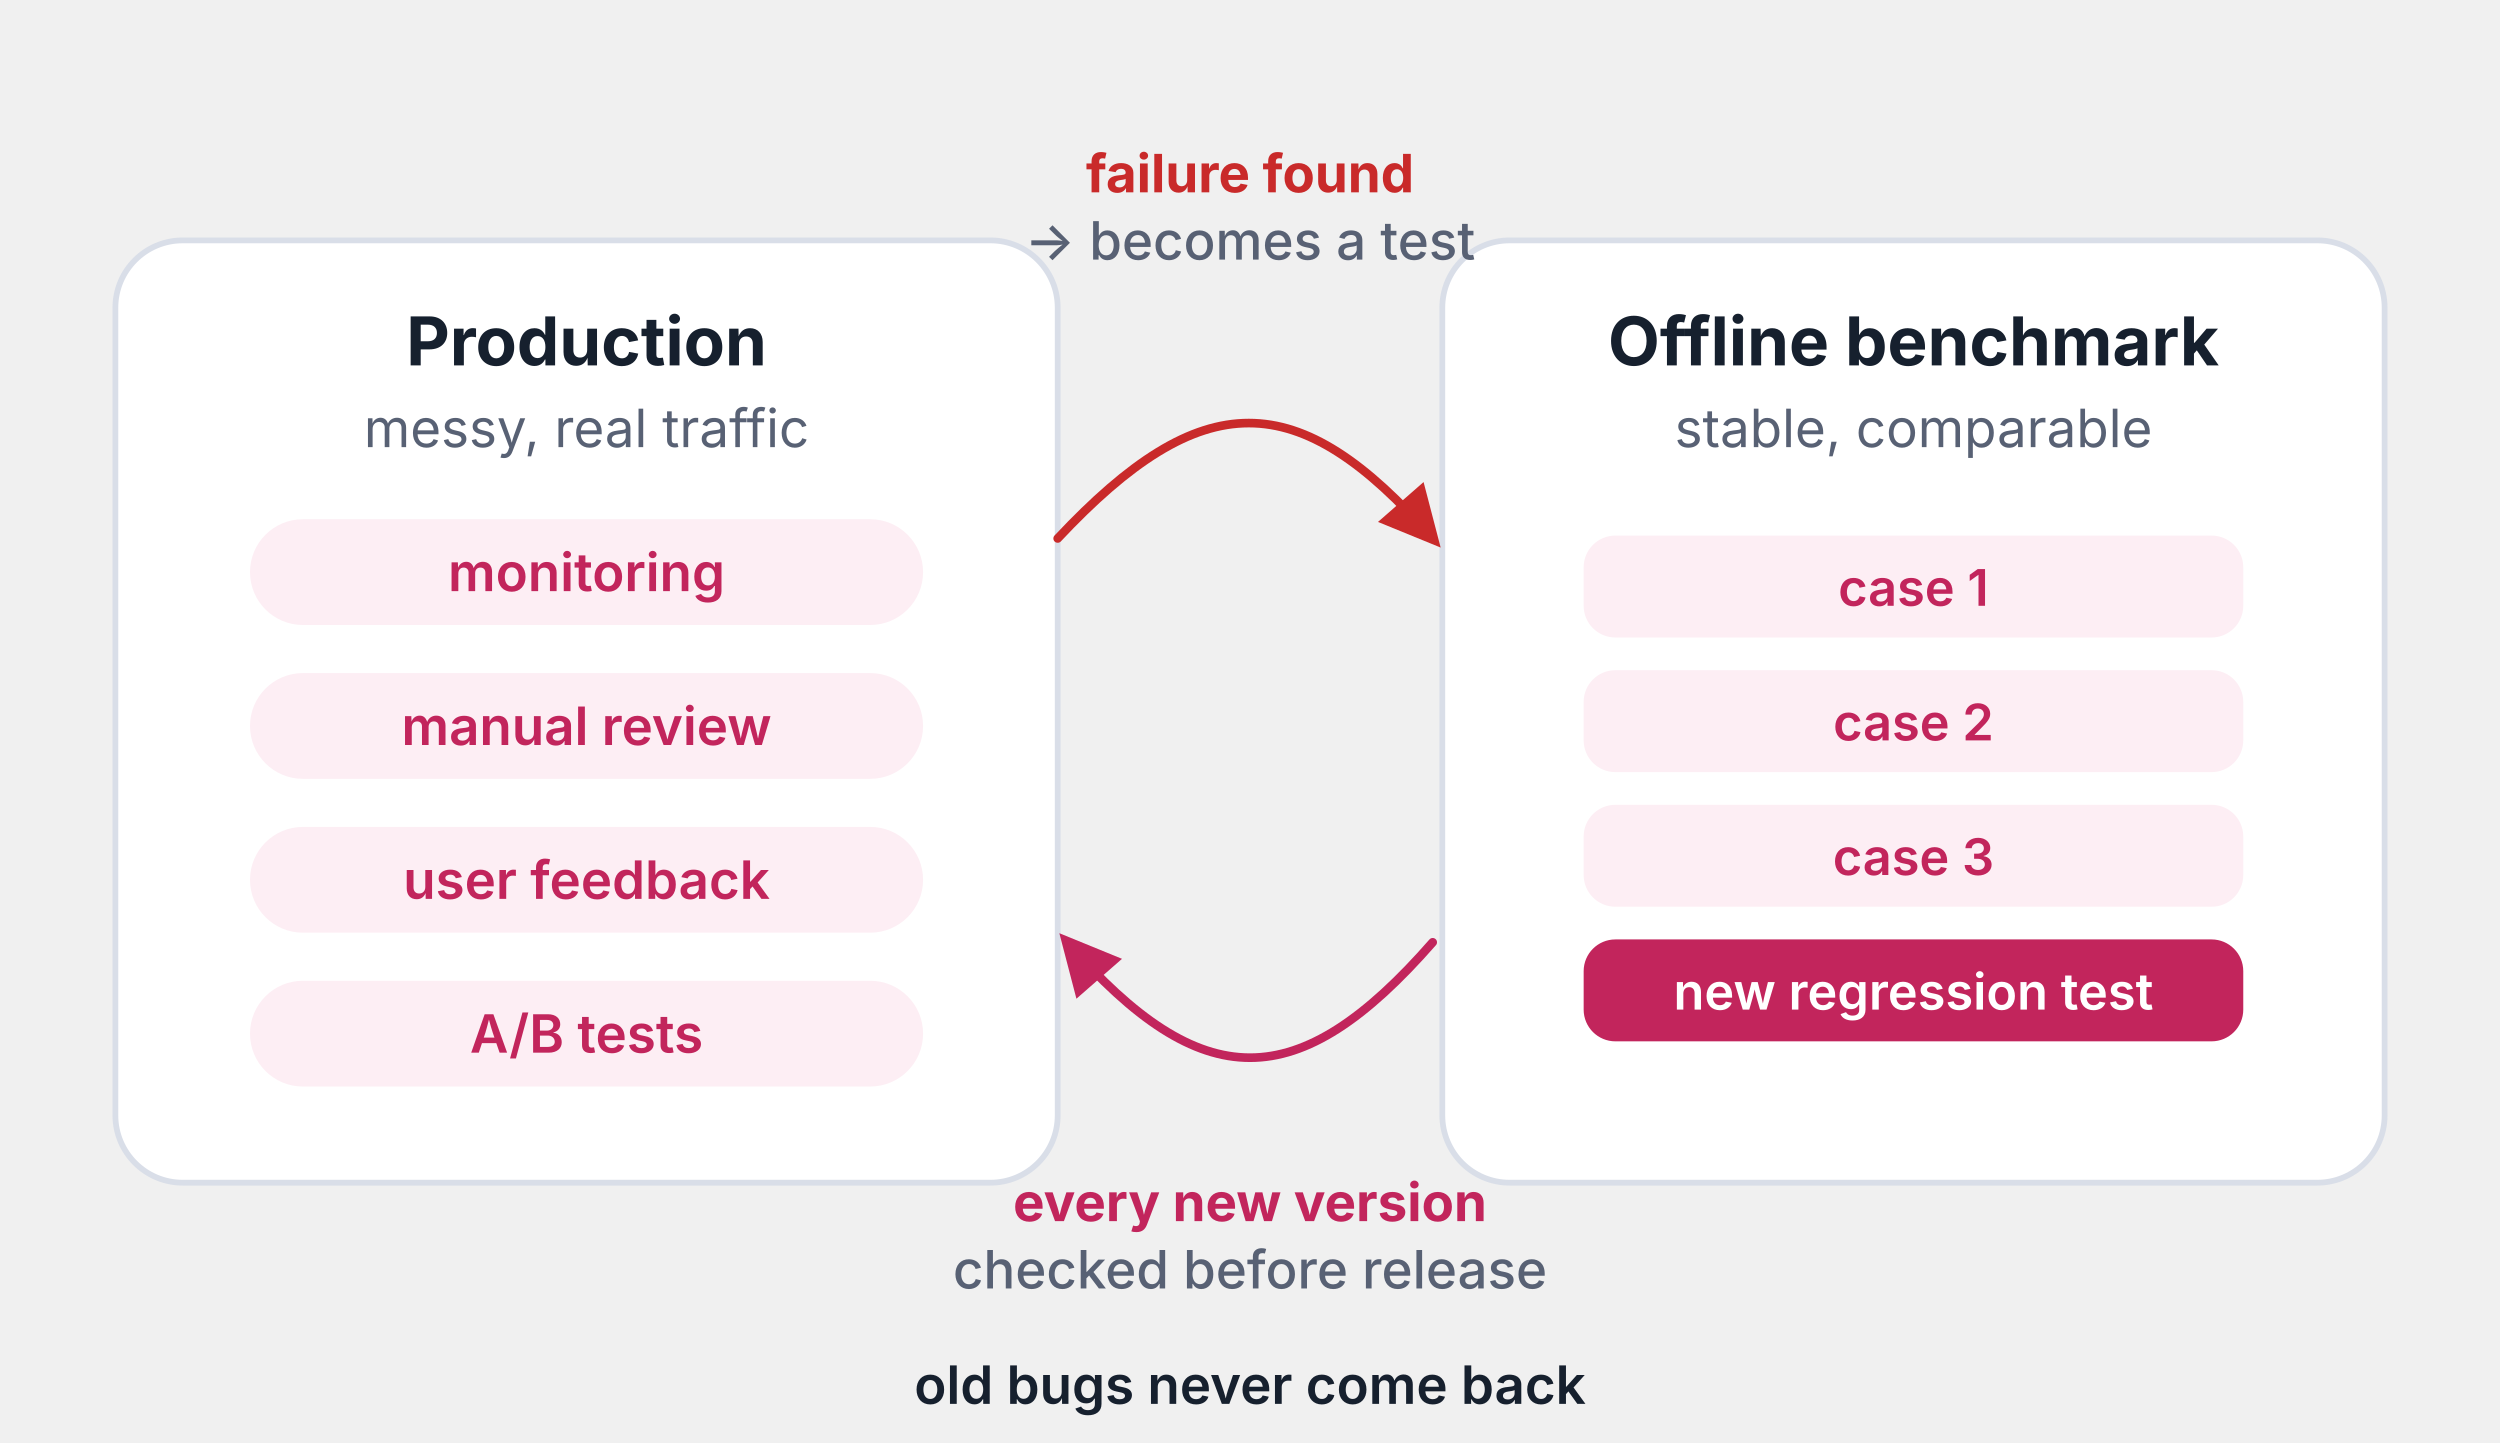
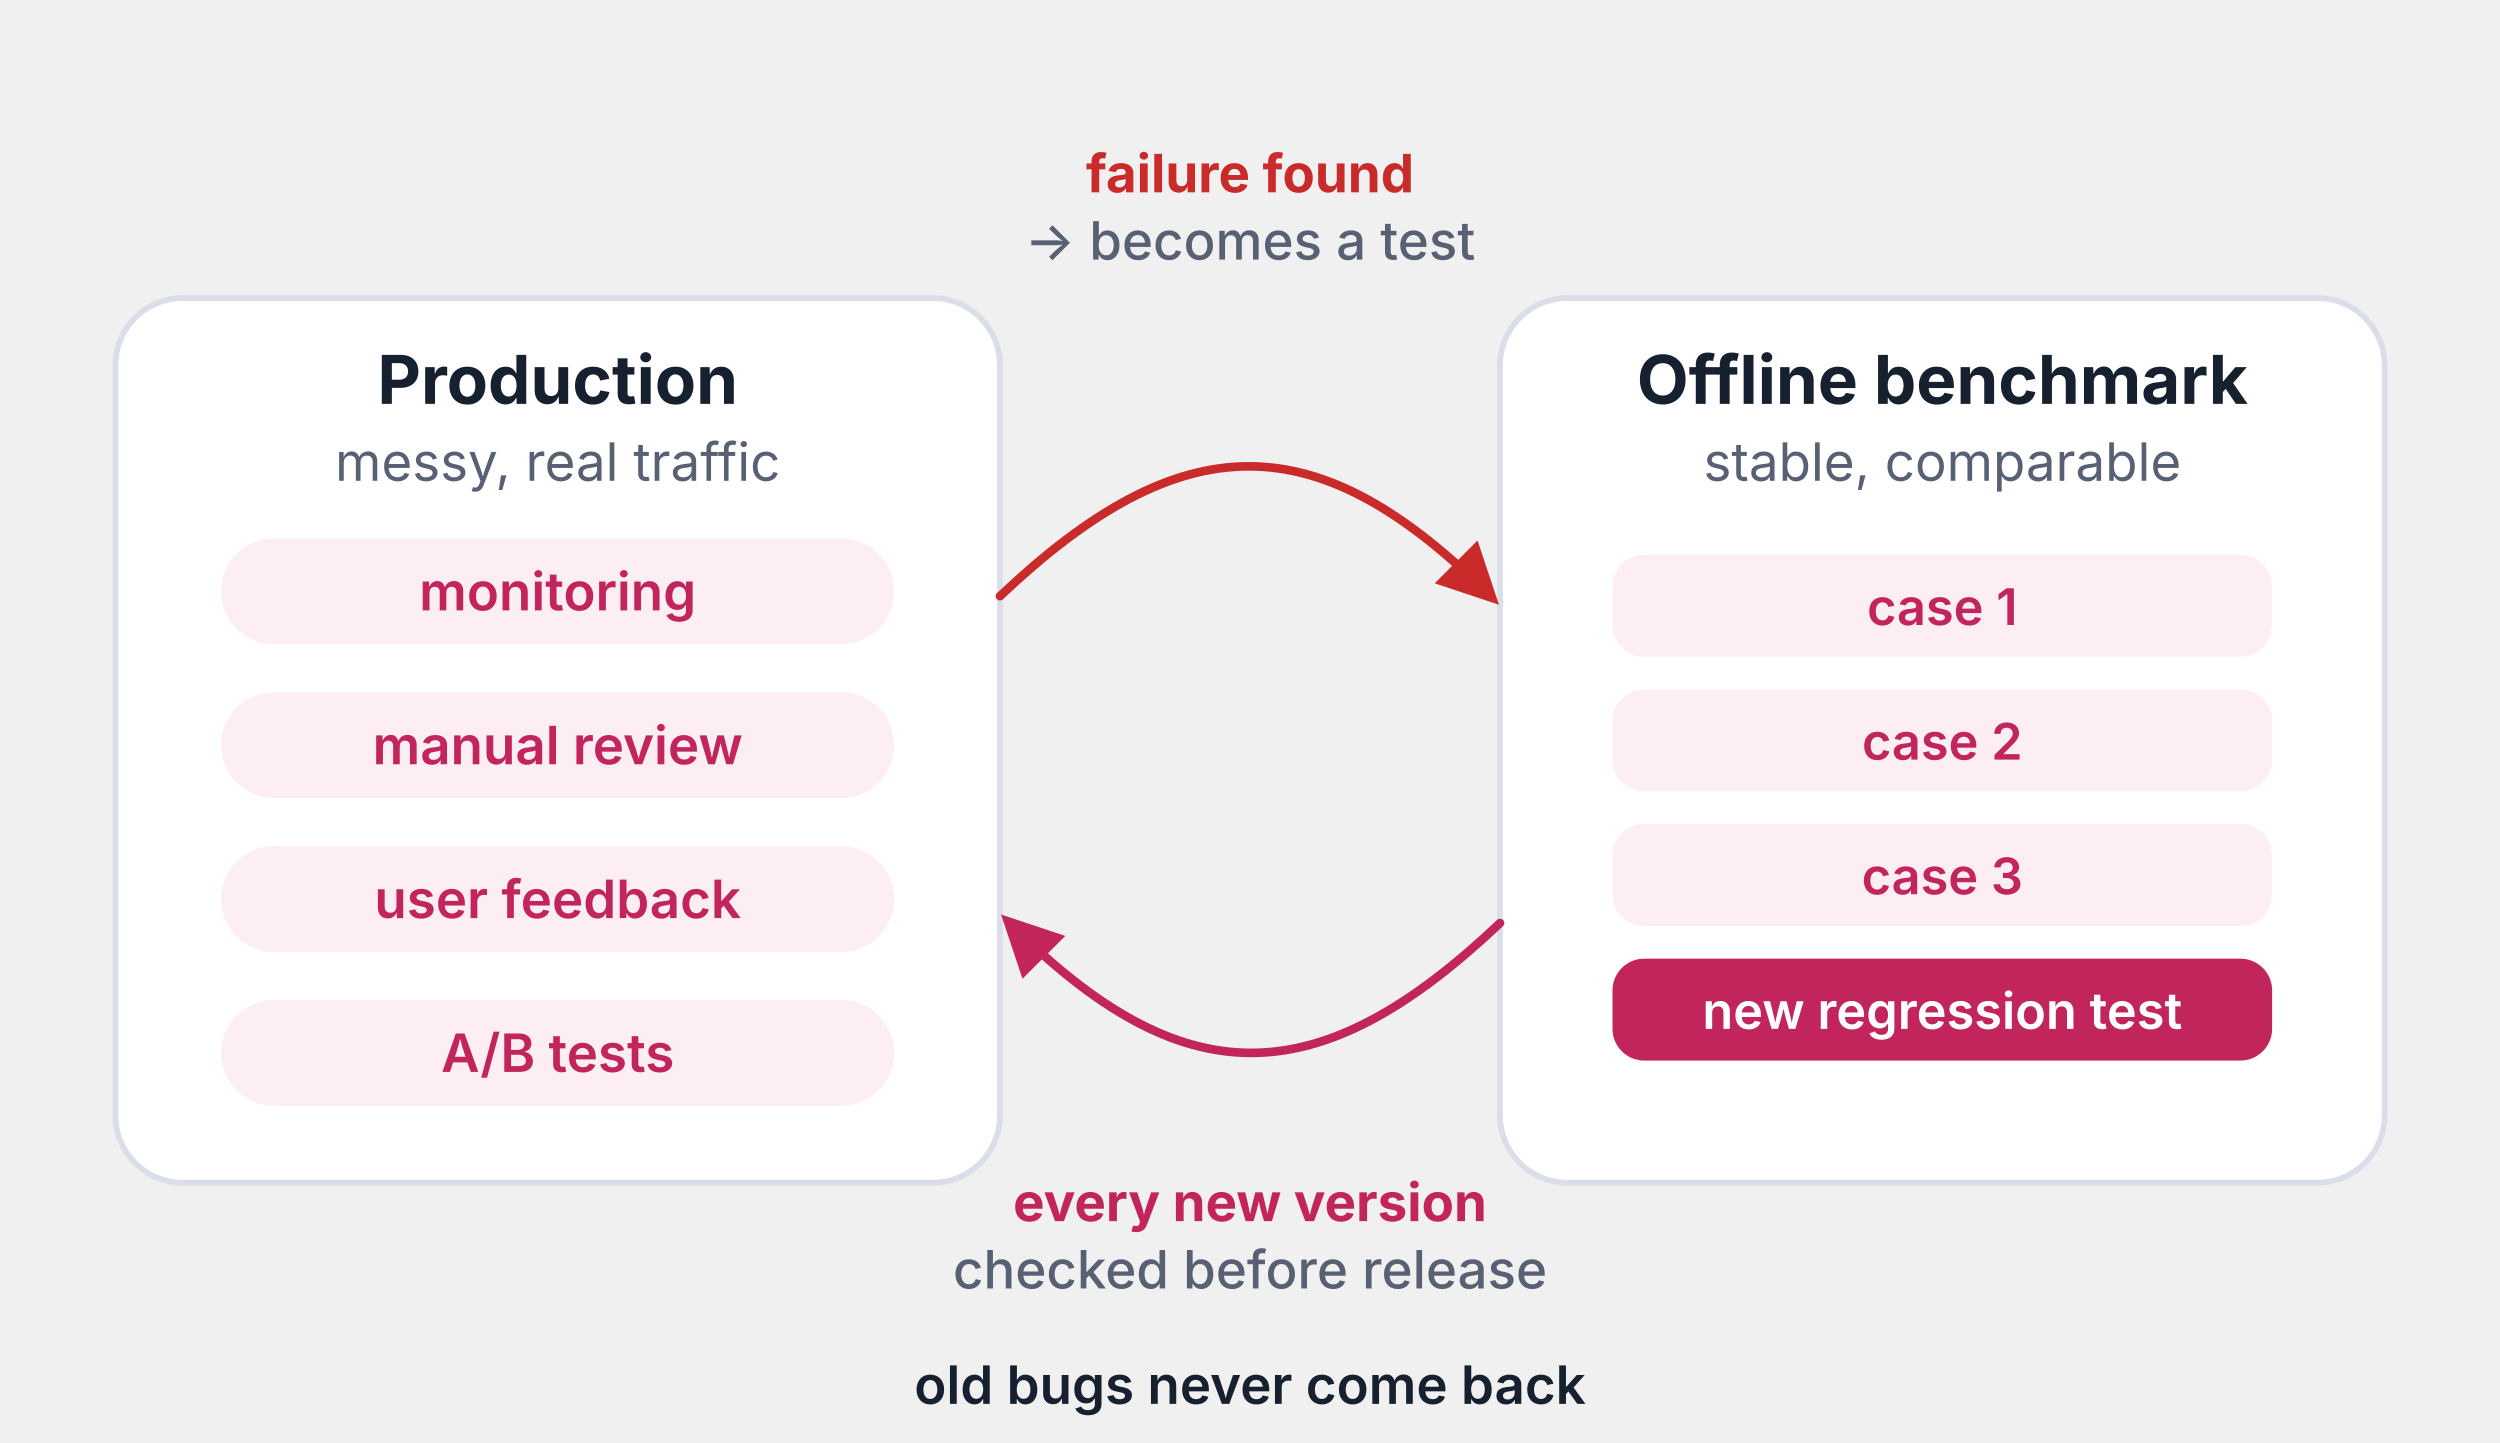
<svg xmlns="http://www.w3.org/2000/svg" width="520" height="300" viewBox="0 0 520 300" role="img" aria-label="Production failures turned into regression tests in the offline benchmark, in a closed loop" style="display: block; width: 100%; height: auto; background: #fdeef4">
-   <rect x="24" y="50" width="196" height="196" rx="14" fill="#ffffff" stroke="#d9dee8" stroke-width="1.2" />
-   <text x="122" y="76" font-family="Inter, sans-serif" font-size="14" font-weight="700" fill="#16202e" text-anchor="middle">Production</text>
-   <text x="122" y="93" font-family="Inter, sans-serif" font-size="11" font-weight="400" fill="#586174" text-anchor="middle">messy, real traffic</text>
-   <rect x="52.0" y="108" width="140" height="22" rx="11.0" fill="#fdeef4" />
-   <text x="122.0" y="122.96" font-family="Inter, sans-serif" font-size="11" font-weight="600" fill="#c2255c" text-anchor="middle">monitoring</text>
-   <rect x="52.0" y="140" width="140" height="22" rx="11.0" fill="#fdeef4" />
-   <text x="122.0" y="154.96" font-family="Inter, sans-serif" font-size="11" font-weight="600" fill="#c2255c" text-anchor="middle">manual review</text>
-   <rect x="52.0" y="172" width="140" height="22" rx="11.0" fill="#fdeef4" />
-   <text x="122.0" y="186.96" font-family="Inter, sans-serif" font-size="11" font-weight="600" fill="#c2255c" text-anchor="middle">user feedback</text>
-   <rect x="52.0" y="204" width="140" height="22" rx="11.0" fill="#fdeef4" />
-   <text x="122.0" y="218.96" font-family="Inter, sans-serif" font-size="11" font-weight="600" fill="#c2255c" text-anchor="middle">A/B tests</text>
-   <rect x="300" y="50" width="196" height="196" rx="14" fill="#ffffff" stroke="#d9dee8" stroke-width="1.2" />
-   <text x="398" y="76" font-family="Inter, sans-serif" font-size="14" font-weight="700" fill="#16202e" text-anchor="middle">Offline benchmark</text>
-   <text x="398" y="93" font-family="Inter, sans-serif" font-size="11" font-weight="400" fill="#586174" text-anchor="middle">stable, comparable</text>
-   <rect x="330" y="112" width="136" height="20" rx="6" fill="#fdeef4" stroke="#fdeef4" stroke-width="1.2" />
-   <text x="398" y="126" font-family="Inter, sans-serif" font-size="10.5" font-weight="600" fill="#c2255c" text-anchor="middle">case 1</text>
-   <rect x="330" y="140" width="136" height="20" rx="6" fill="#fdeef4" stroke="#fdeef4" stroke-width="1.2" />
-   <text x="398" y="154" font-family="Inter, sans-serif" font-size="10.5" font-weight="600" fill="#c2255c" text-anchor="middle">case 2</text>
-   <rect x="330" y="168" width="136" height="20" rx="6" fill="#fdeef4" stroke="#fdeef4" stroke-width="1.2" />
-   <text x="398" y="182" font-family="Inter, sans-serif" font-size="10.5" font-weight="600" fill="#c2255c" text-anchor="middle">case 3</text>
-   <rect x="330" y="196" width="136" height="20" rx="6" fill="#c2255c" stroke="#c2255c" stroke-width="1.2" />
-   <text x="398" y="210" font-family="Inter, sans-serif" font-size="10.5" font-weight="600" fill="#fff" text-anchor="middle">new regression test</text>
+   <rect x="24" y="62" width="184" height="184" rx="14" fill="#ffffff" stroke="#d9dee8" stroke-width="1.2" />
+   <text x="116" y="84" font-family="Inter, sans-serif" font-size="14" font-weight="700" fill="#16202e" text-anchor="middle">Production</text>
+   <text x="116" y="100" font-family="Inter, sans-serif" font-size="11" font-weight="400" fill="#586174" text-anchor="middle">messy, real traffic</text>
+   <rect x="46.0" y="112" width="140" height="22" rx="11.0" fill="#fdeef4" />
+   <text x="116.0" y="126.96" font-family="Inter, sans-serif" font-size="11" font-weight="600" fill="#c2255c" text-anchor="middle">monitoring</text>
+   <rect x="46.0" y="144" width="140" height="22" rx="11.0" fill="#fdeef4" />
+   <text x="116.0" y="158.96" font-family="Inter, sans-serif" font-size="11" font-weight="600" fill="#c2255c" text-anchor="middle">manual review</text>
+   <rect x="46.0" y="176" width="140" height="22" rx="11.0" fill="#fdeef4" />
+   <text x="116.0" y="190.96" font-family="Inter, sans-serif" font-size="11" font-weight="600" fill="#c2255c" text-anchor="middle">user feedback</text>
+   <rect x="46.0" y="208" width="140" height="22" rx="11.0" fill="#fdeef4" />
+   <text x="116.0" y="222.96" font-family="Inter, sans-serif" font-size="11" font-weight="600" fill="#c2255c" text-anchor="middle">A/B tests</text>
+   <rect x="312" y="62" width="184" height="184" rx="14" fill="#ffffff" stroke="#d9dee8" stroke-width="1.2" />
+   <text x="404" y="84" font-family="Inter, sans-serif" font-size="14" font-weight="700" fill="#16202e" text-anchor="middle">Offline benchmark</text>
+   <text x="404" y="100" font-family="Inter, sans-serif" font-size="11" font-weight="400" fill="#586174" text-anchor="middle">stable, comparable</text>
+   <rect x="336" y="116" width="136" height="20" rx="6" fill="#fdeef4" stroke="#fdeef4" stroke-width="1.2" />
+   <text x="404" y="130" font-family="Inter, sans-serif" font-size="10.5" font-weight="600" fill="#c2255c" text-anchor="middle">case 1</text>
+   <rect x="336" y="144" width="136" height="20" rx="6" fill="#fdeef4" stroke="#fdeef4" stroke-width="1.2" />
+   <text x="404" y="158" font-family="Inter, sans-serif" font-size="10.5" font-weight="600" fill="#c2255c" text-anchor="middle">case 2</text>
+   <rect x="336" y="172" width="136" height="20" rx="6" fill="#fdeef4" stroke="#fdeef4" stroke-width="1.2" />
+   <text x="404" y="186" font-family="Inter, sans-serif" font-size="10.5" font-weight="600" fill="#c2255c" text-anchor="middle">case 3</text>
+   <rect x="336" y="200" width="136" height="20" rx="6" fill="#c2255c" stroke="#c2255c" stroke-width="1.2" />
+   <text x="404" y="214" font-family="Inter, sans-serif" font-size="10.5" font-weight="600" fill="#fff" text-anchor="middle">new regression test</text>
  <defs>
    <marker id="v-prod-m1" viewBox="0 0 10 10" refX="8" refY="5" markerWidth="7" markerHeight="7" orient="auto-start-reverse">
      <path d="M0 0 L10 5 L0 10 z" fill="#c92a2a" />
    </marker>
  </defs>
-   <path d="M220 112 C 250 80, 270 80, 298 112" fill="none" stroke="#c92a2a" stroke-width="1.8" stroke-linecap="round" marker-end="url(#v-prod-m1)" />
+   <path d="M208 124 C 246 88, 274 88, 310 124" fill="none" stroke="#c92a2a" stroke-width="1.8" stroke-linecap="round" marker-end="url(#v-prod-m1)" />
  <text x="260" y="40" font-family="Inter, sans-serif" font-size="11" font-weight="700" fill="#c92a2a" text-anchor="middle">failure found</text>
  <text x="260" y="54" font-family="Inter, sans-serif" font-size="11" font-weight="500" fill="#586174" text-anchor="middle">→ becomes a test</text>
  <defs>
    <marker id="v-prod-m2" viewBox="0 0 10 10" refX="8" refY="5" markerWidth="7" markerHeight="7" orient="auto-start-reverse">
      <path d="M0 0 L10 5 L0 10 z" fill="#c2255c" />
    </marker>
  </defs>
-   <path d="M298 196 C 270 228, 250 228, 222 196" fill="none" stroke="#c2255c" stroke-width="1.8" stroke-linecap="round" marker-end="url(#v-prod-m2)" />
+   <path d="M312 192 C 274 228, 246 228, 210 192" fill="none" stroke="#c2255c" stroke-width="1.8" stroke-linecap="round" marker-end="url(#v-prod-m2)" />
  <text x="260" y="254" font-family="Inter, sans-serif" font-size="11" font-weight="700" fill="#c2255c" text-anchor="middle">every new version</text>
  <text x="260" y="268" font-family="Inter, sans-serif" font-size="11" font-weight="500" fill="#586174" text-anchor="middle">checked before release</text>
  <text x="260" y="292" font-family="Inter, sans-serif" font-size="11" font-weight="600" fill="#16202e" text-anchor="middle">old bugs never come back</text>
</svg>
